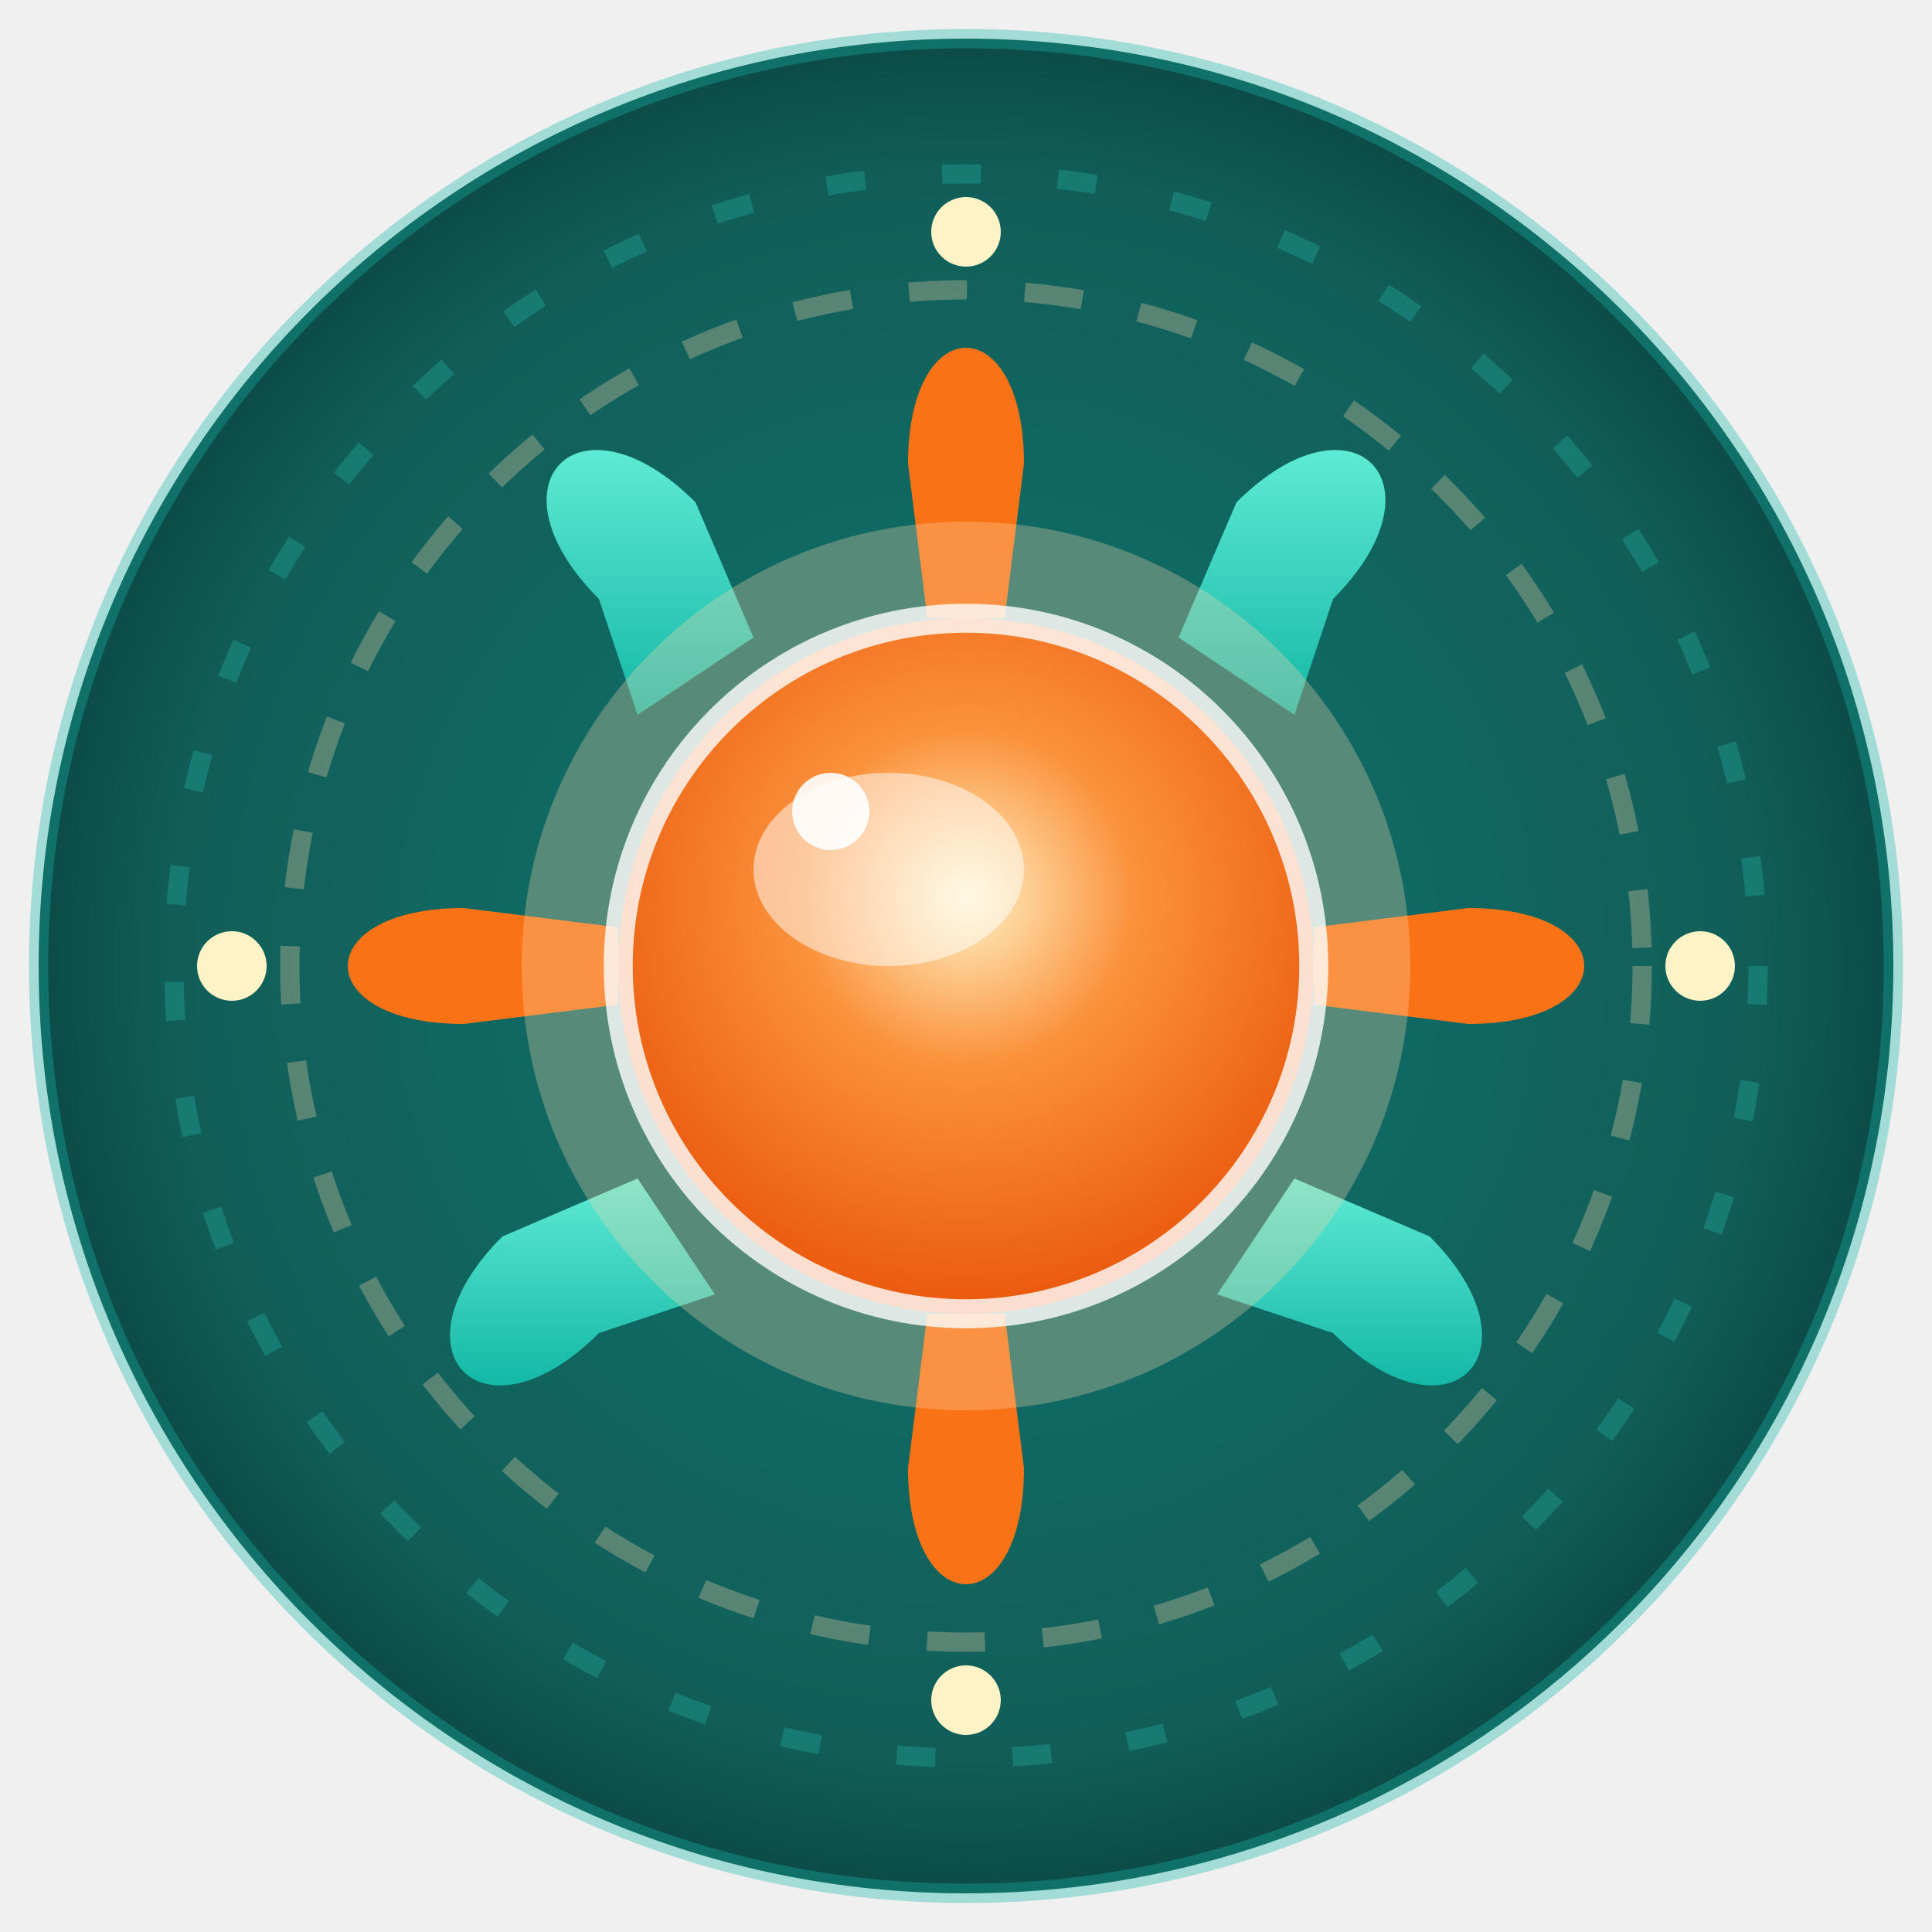
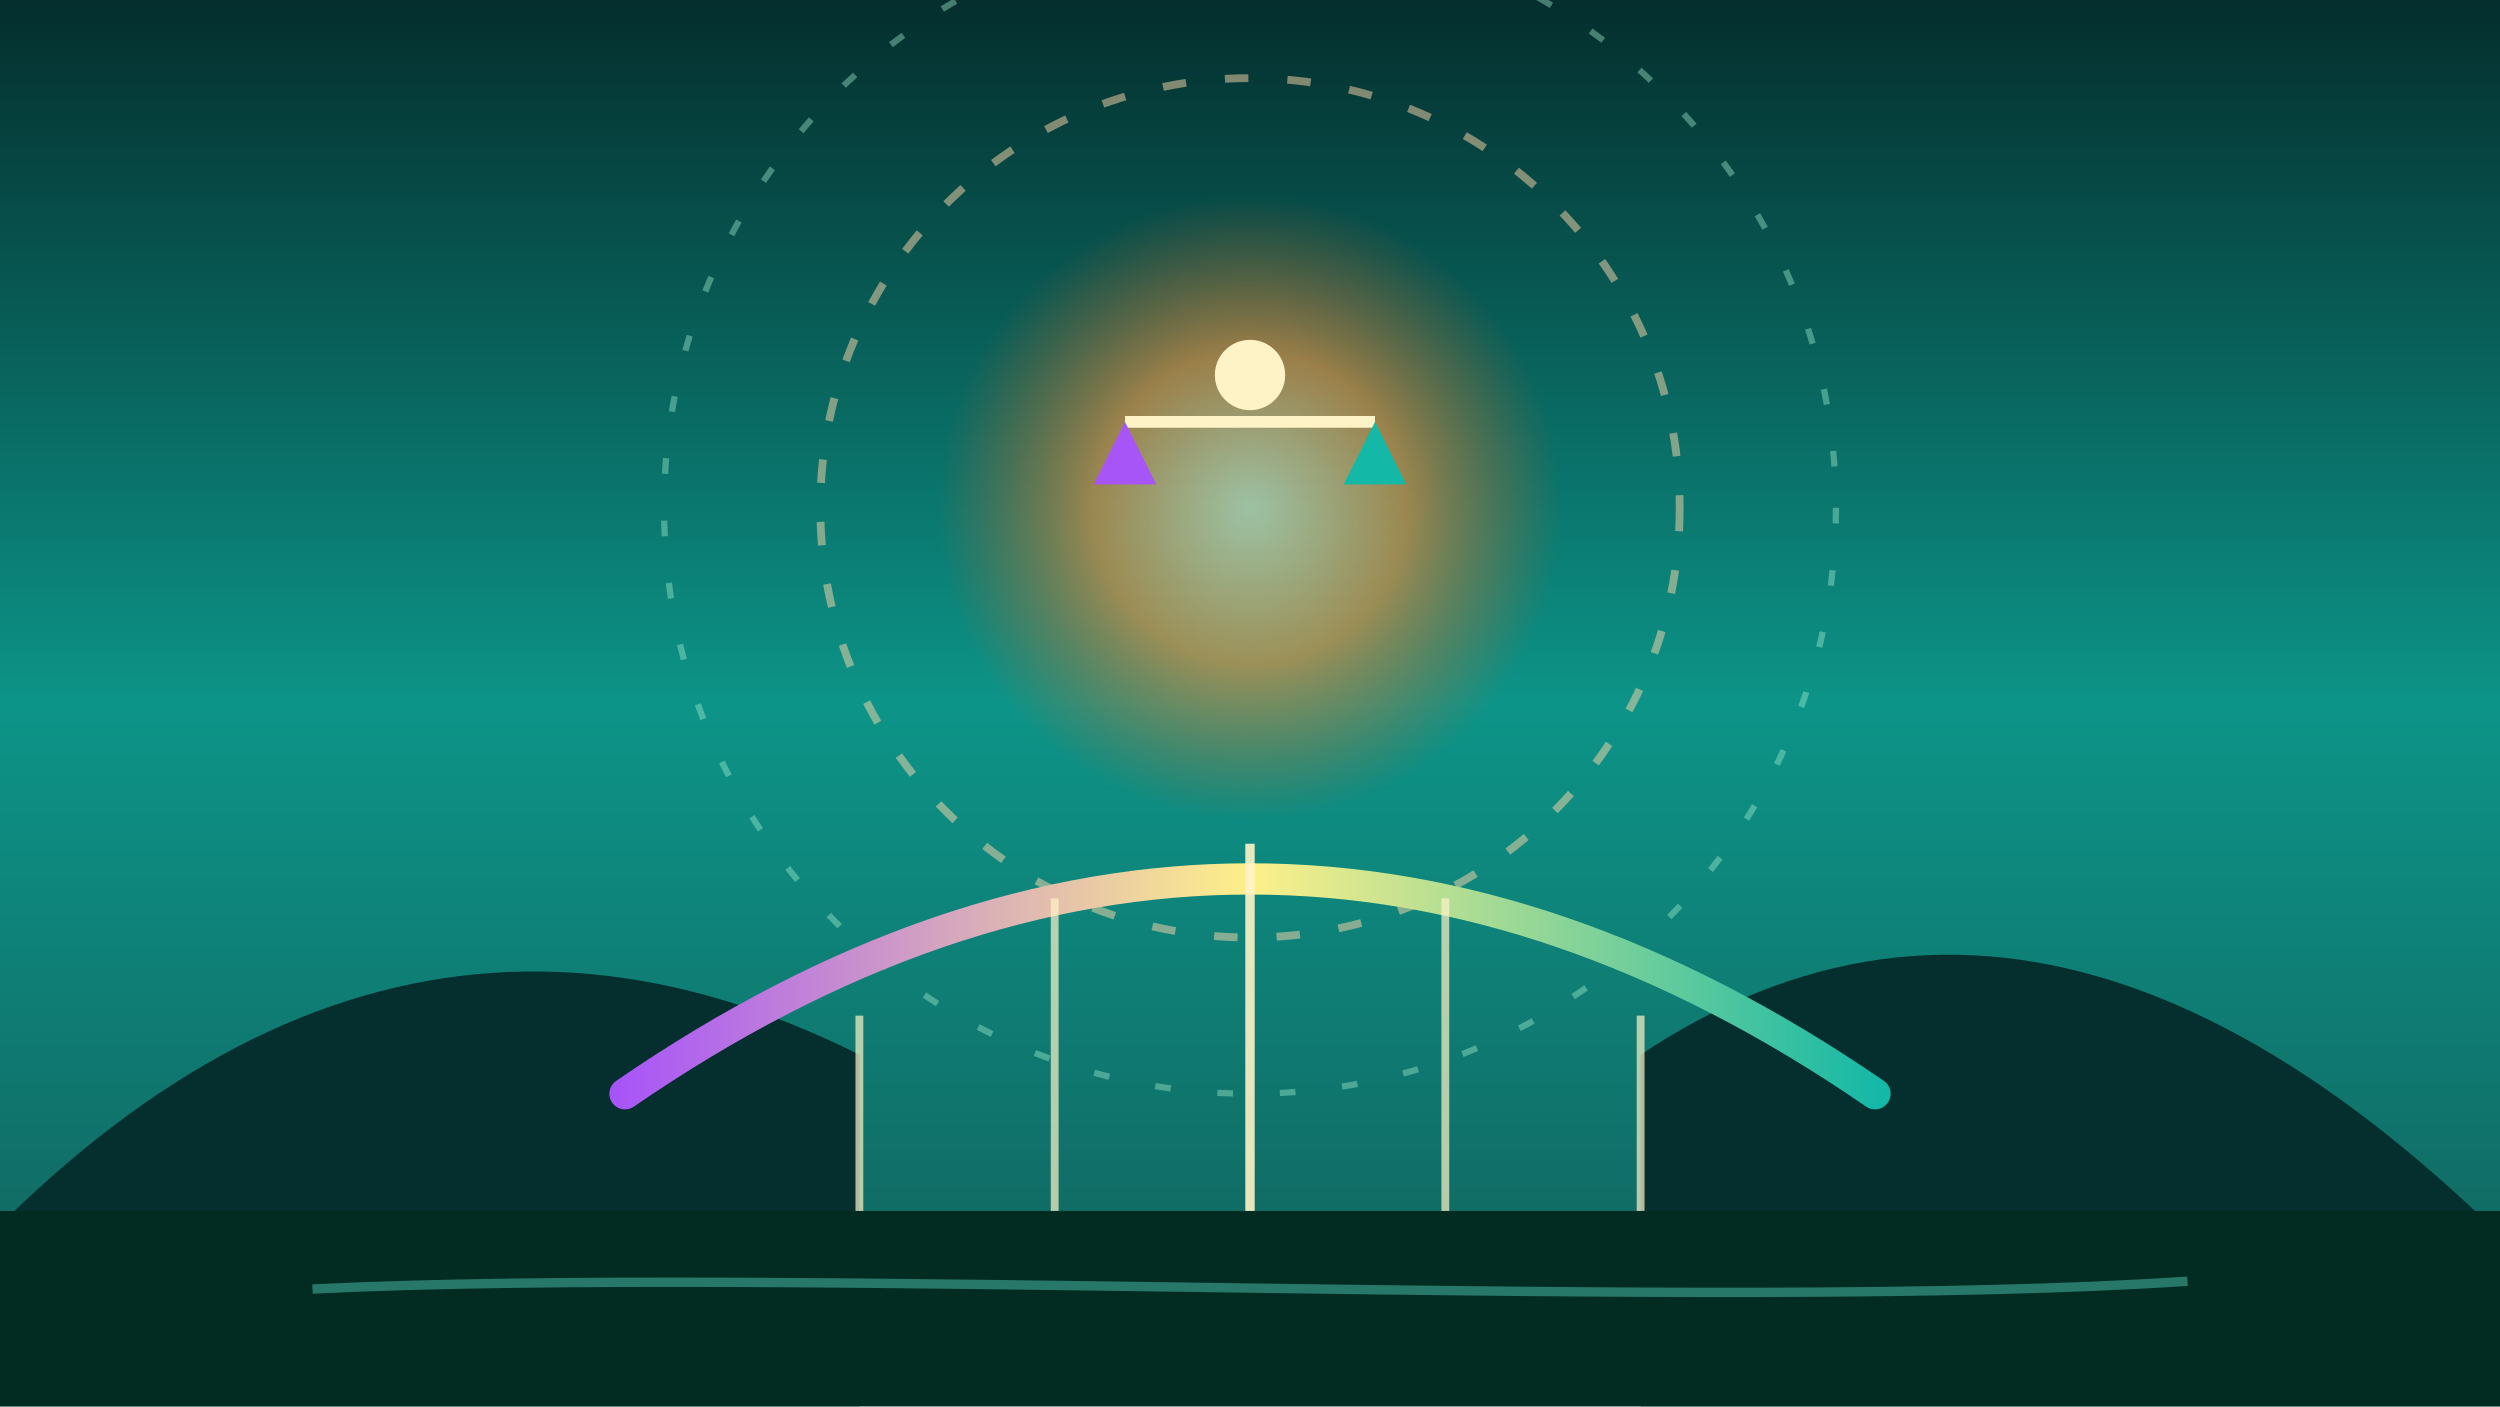
- <svg xmlns="http://www.w3.org/2000/svg" viewBox="0 0 100 100" width="100%" height="100%">
+ <svg xmlns="http://www.w3.org/2000/svg" viewBox="0 0 320 180" width="100%" height="100%" preserveAspectRatio="xMidYMid meet">
  <defs>
-     <radialGradient id="bg_nadia" cx="50%" cy="50%" r="60%">
-       <stop offset="0%" stop-color="#0f766e" />
-       <stop offset="70%" stop-color="#115e59" />
-       <stop offset="100%" stop-color="#042f2e" />
-     </radialGradient>
-     <radialGradient id="sun_core_nadia" cx="50%" cy="40%" r="60%">
-       <stop offset="0%" stop-color="#fef3c7" />
-       <stop offset="40%" stop-color="#fb923c" />
-       <stop offset="100%" stop-color="#ea580c" />
-     </radialGradient>
-     <linearGradient id="ray_teal_nadia" x1="0%" y1="0%" x2="0%" y2="100%">
-       <stop offset="0%" stop-color="#5eead4" />
+     <linearGradient id="bg_nadia" x1="0%" y1="0%" x2="0%" y2="100%">
+       <stop offset="0%" stop-color="#042f2e" />
+       <stop offset="50%" stop-color="#0d9488" />
+       <stop offset="100%" stop-color="#115e59" />
+     </linearGradient>
+     <linearGradient id="bridge_nadia" x1="0%" y1="0%" x2="100%" y2="0%">
+       <stop offset="0%" stop-color="#a855f7" />
+       <stop offset="50%" stop-color="#fef08a" />
      <stop offset="100%" stop-color="#14b8a6" />
    </linearGradient>
+     <radialGradient id="sun_nadia" cx="50%" cy="50%" r="50%">
+       <stop offset="0%" stop-color="#fef3c7" />
+       <stop offset="50%" stop-color="#fb923c" />
+       <stop offset="100%" stop-color="#ea580c" stop-opacity="0" />
+     </radialGradient>
  </defs>
-   <circle cx="50" cy="50" r="48" fill="url(#bg_nadia)" stroke="#14b8a6" stroke-width="1" stroke-opacity="0.35" />
-   <circle cx="50" cy="50" r="41" fill="none" stroke="#2dd4bf" stroke-width="1" stroke-dasharray="2 4" opacity="0.25" />
-   <circle cx="50" cy="50" r="35" fill="none" stroke="#fed7aa" stroke-width="1" stroke-dasharray="3 3" opacity="0.3" />
-   <g fill="#f97316">
-     <path d="M 47 24 C 47 16, 53 16, 53 24 L 52 32 L 48 32 Z" />
-     <path d="M 47 76 C 47 84, 53 84, 53 76 L 52 68 L 48 68 Z" />
-     <path d="M 24 47 C 16 47, 16 53, 24 53 L 32 52 L 32 48 Z" />
-     <path d="M 76 47 C 84 47, 84 53, 76 53 L 68 52 L 68 48 Z" />
+   <rect width="320" height="180" fill="url(#bg_nadia)" />
+   <circle cx="160" cy="65" r="40" fill="url(#sun_nadia)" opacity="0.6" />
+   <circle cx="160" cy="65" r="55" fill="none" stroke="#fed7aa" stroke-width="1" stroke-dasharray="3 5" opacity="0.5" />
+   <circle cx="160" cy="65" r="75" fill="none" stroke="#a7f3d0" stroke-width="0.8" stroke-dasharray="2 6" opacity="0.4" />
+   <path d="M -20 180 Q 40 100 110 135 L 110 180 Z" fill="#042f2e" />
+   <path d="M 210 135 Q 270 95 340 180 L 210 180 Z" fill="#042f2e" />
+   <rect x="0" y="155" width="320" height="25" fill="#022c22" />
+   <path d="M 40 165 C 100 162, 220 168, 280 164" fill="none" stroke="#5eead4" stroke-width="1.2" opacity="0.4" />
+   <path d="M 80 140 Q 160 85 240 140" fill="none" stroke="url(#bridge_nadia)" stroke-width="4" stroke-linecap="round" />
+   <line x1="110" y1="130" x2="110" y2="155" stroke="#fef3c7" stroke-width="1" opacity="0.7" />
+   <line x1="135" y1="115" x2="135" y2="155" stroke="#fef3c7" stroke-width="1" opacity="0.7" />
+   <line x1="160" y1="108" x2="160" y2="155" stroke="#fef3c7" stroke-width="1.2" opacity="0.9" />
+   <line x1="185" y1="115" x2="185" y2="155" stroke="#fef3c7" stroke-width="1" opacity="0.7" />
+   <line x1="210" y1="130" x2="210" y2="155" stroke="#fef3c7" stroke-width="1" opacity="0.7" />
+   <g transform="translate(160, 48)">
+     <circle cx="0" cy="0" r="4.5" fill="#fef3c7" />
+     <line x1="-16" y1="6" x2="16" y2="6" stroke="#fef3c7" stroke-width="1.5" />
+     <path d="M -16 6 L -20 14 L -12 14 Z" fill="#a855f7" />
+     <path d="M 16 6 L 12 14 L 20 14 Z" fill="#14b8a6" />
  </g>
-   <g fill="url(#ray_teal_nadia)">
-     <path d="M 31 31 C 25 25, 30 20, 36 26 L 39 33 L 33 37 Z" />
-     <path d="M 69 31 C 75 25, 70 20, 64 26 L 61 33 L 67 37 Z" />
-     <path d="M 31 69 C 25 75, 20 70, 26 64 L 33 61 L 37 67 Z" />
-     <path d="M 69 69 C 75 75, 80 70, 74 64 L 67 61 L 63 67 Z" />
-   </g>
-   <circle cx="50" cy="12" r="1.8" fill="#fef3c7" />
-   <circle cx="50" cy="88" r="1.8" fill="#fef3c7" />
-   <circle cx="12" cy="50" r="1.8" fill="#fef3c7" />
-   <circle cx="88" cy="50" r="1.8" fill="#fef3c7" />
-   <circle cx="50" cy="50" r="23" fill="#fed7aa" opacity="0.3" />
-   <circle cx="50" cy="50" r="18" fill="url(#sun_core_nadia)" stroke="#ffffff" stroke-width="1.5" stroke-opacity="0.8" />
-   <ellipse cx="46" cy="45" rx="7" ry="5" fill="#ffffff" opacity="0.5" />
-   <circle cx="43" cy="42" r="2" fill="#ffffff" opacity="0.9" />
</svg>
